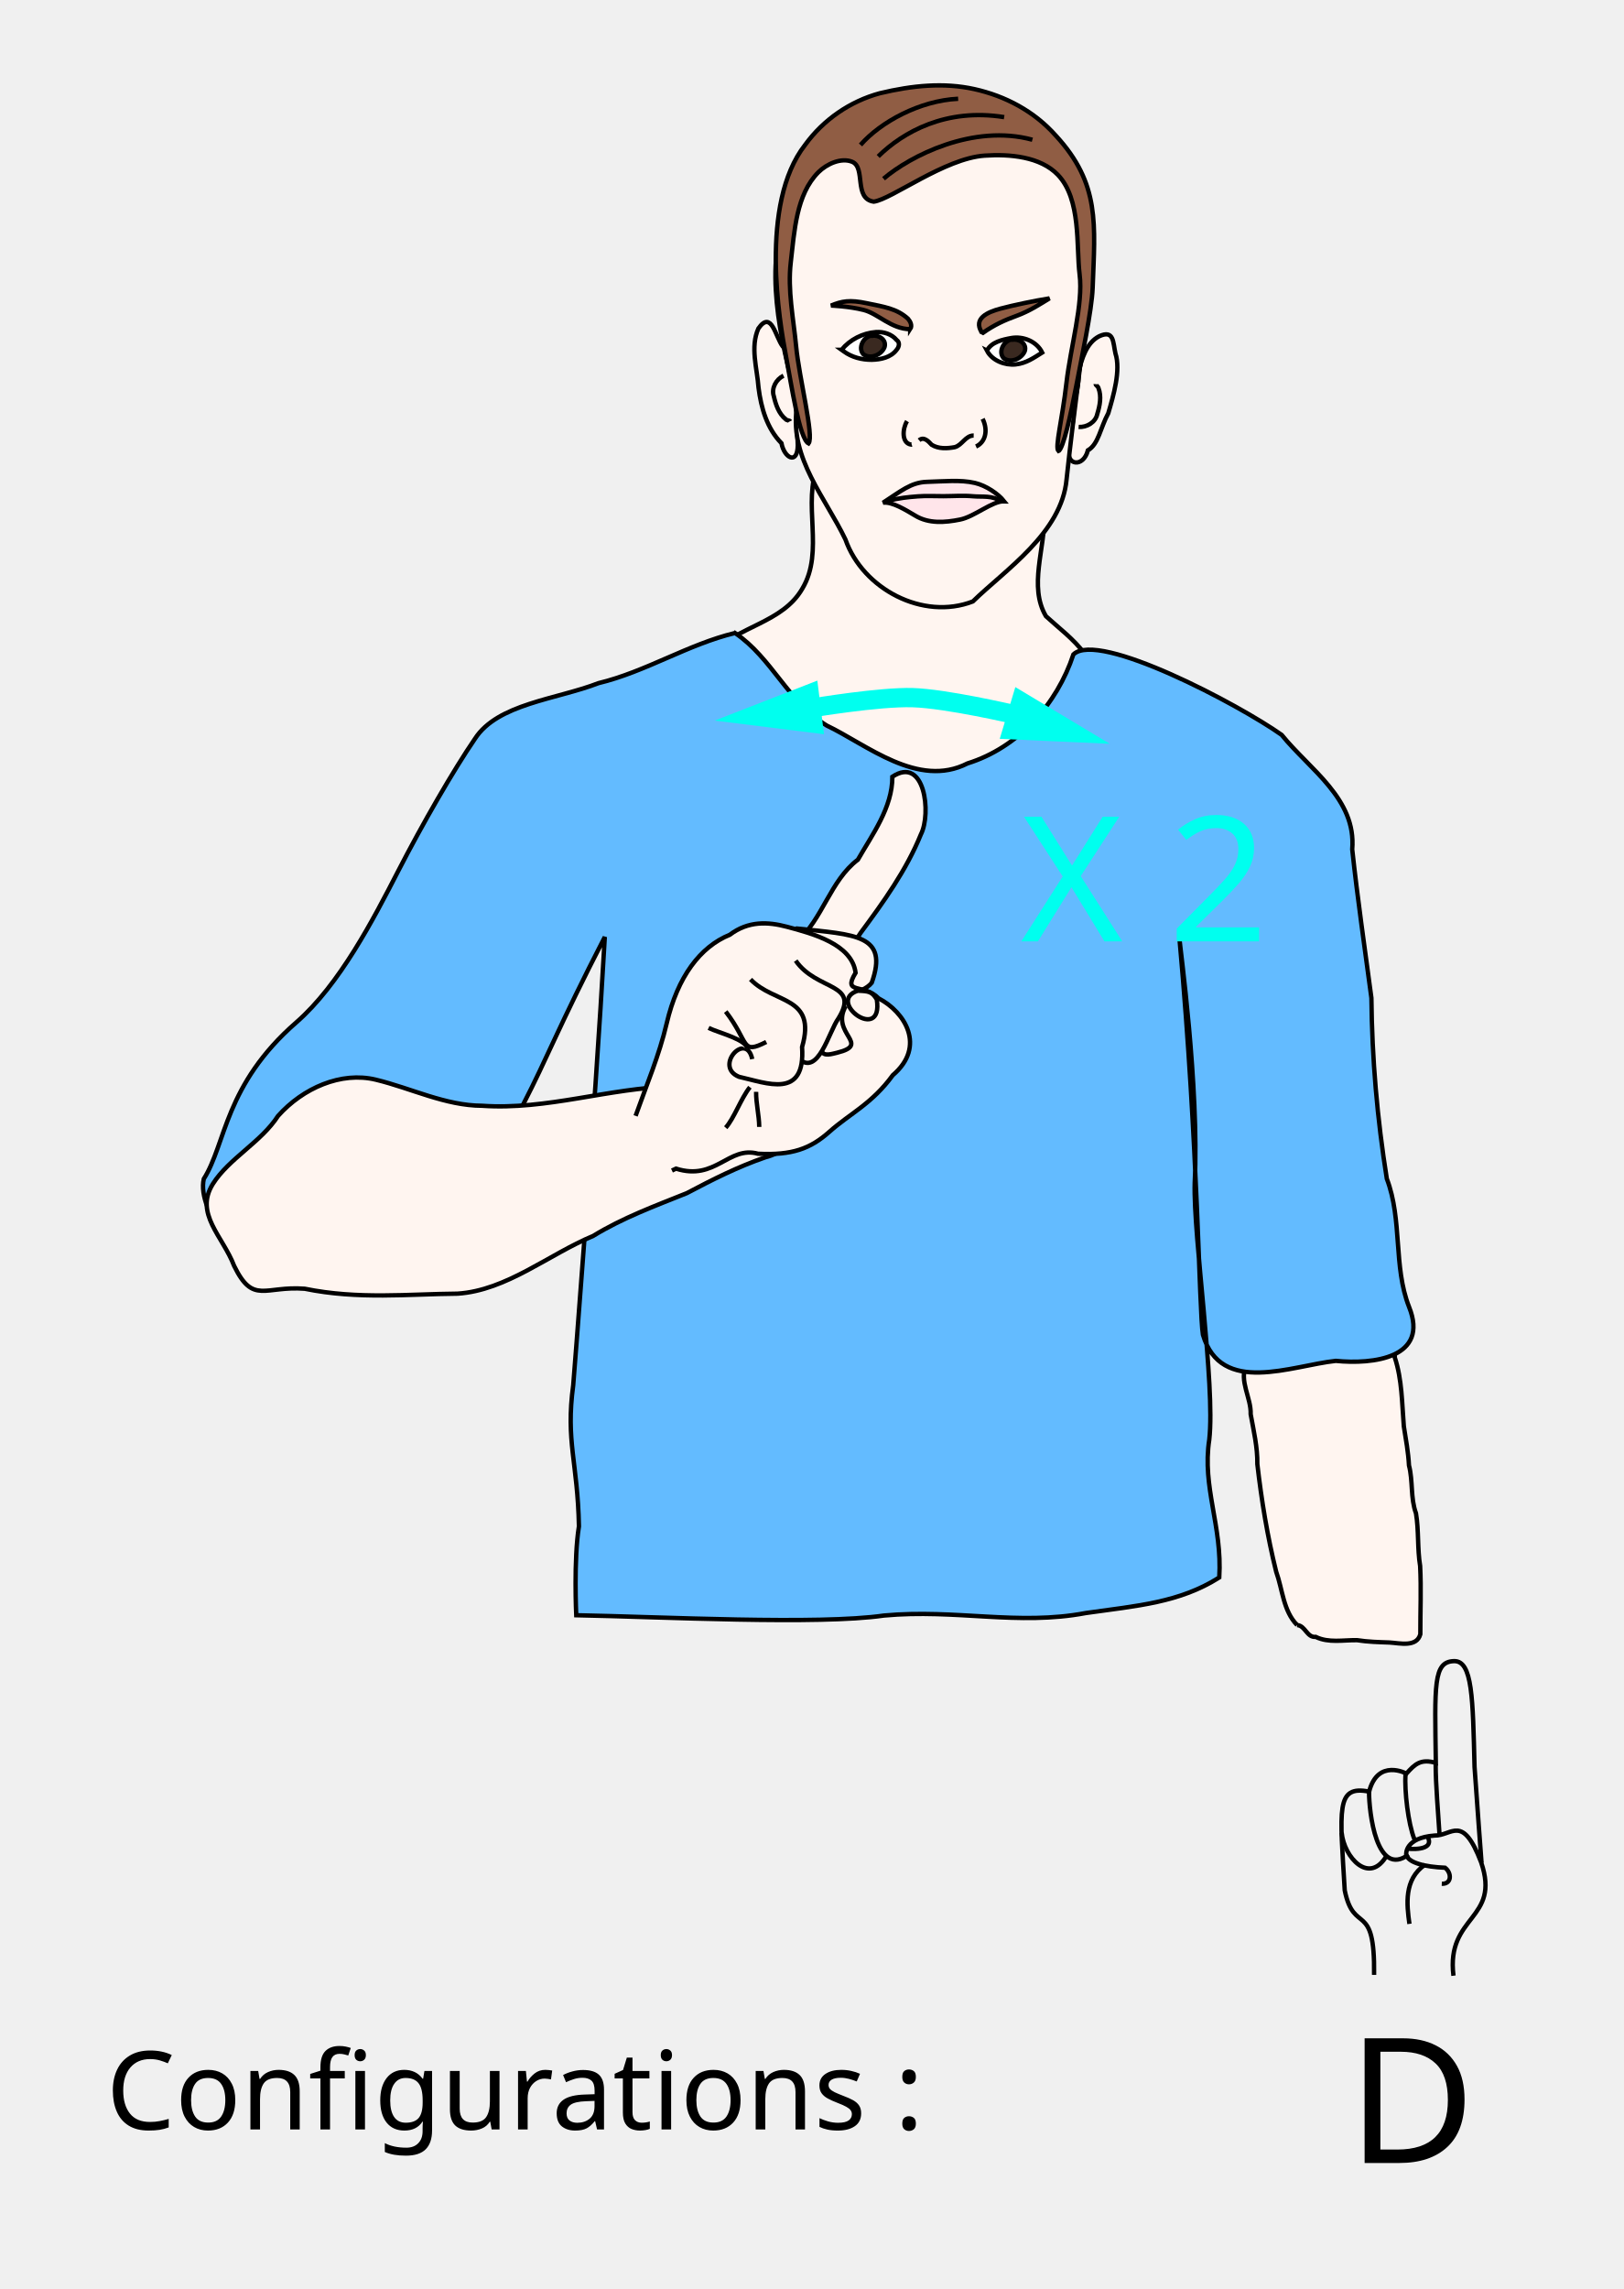
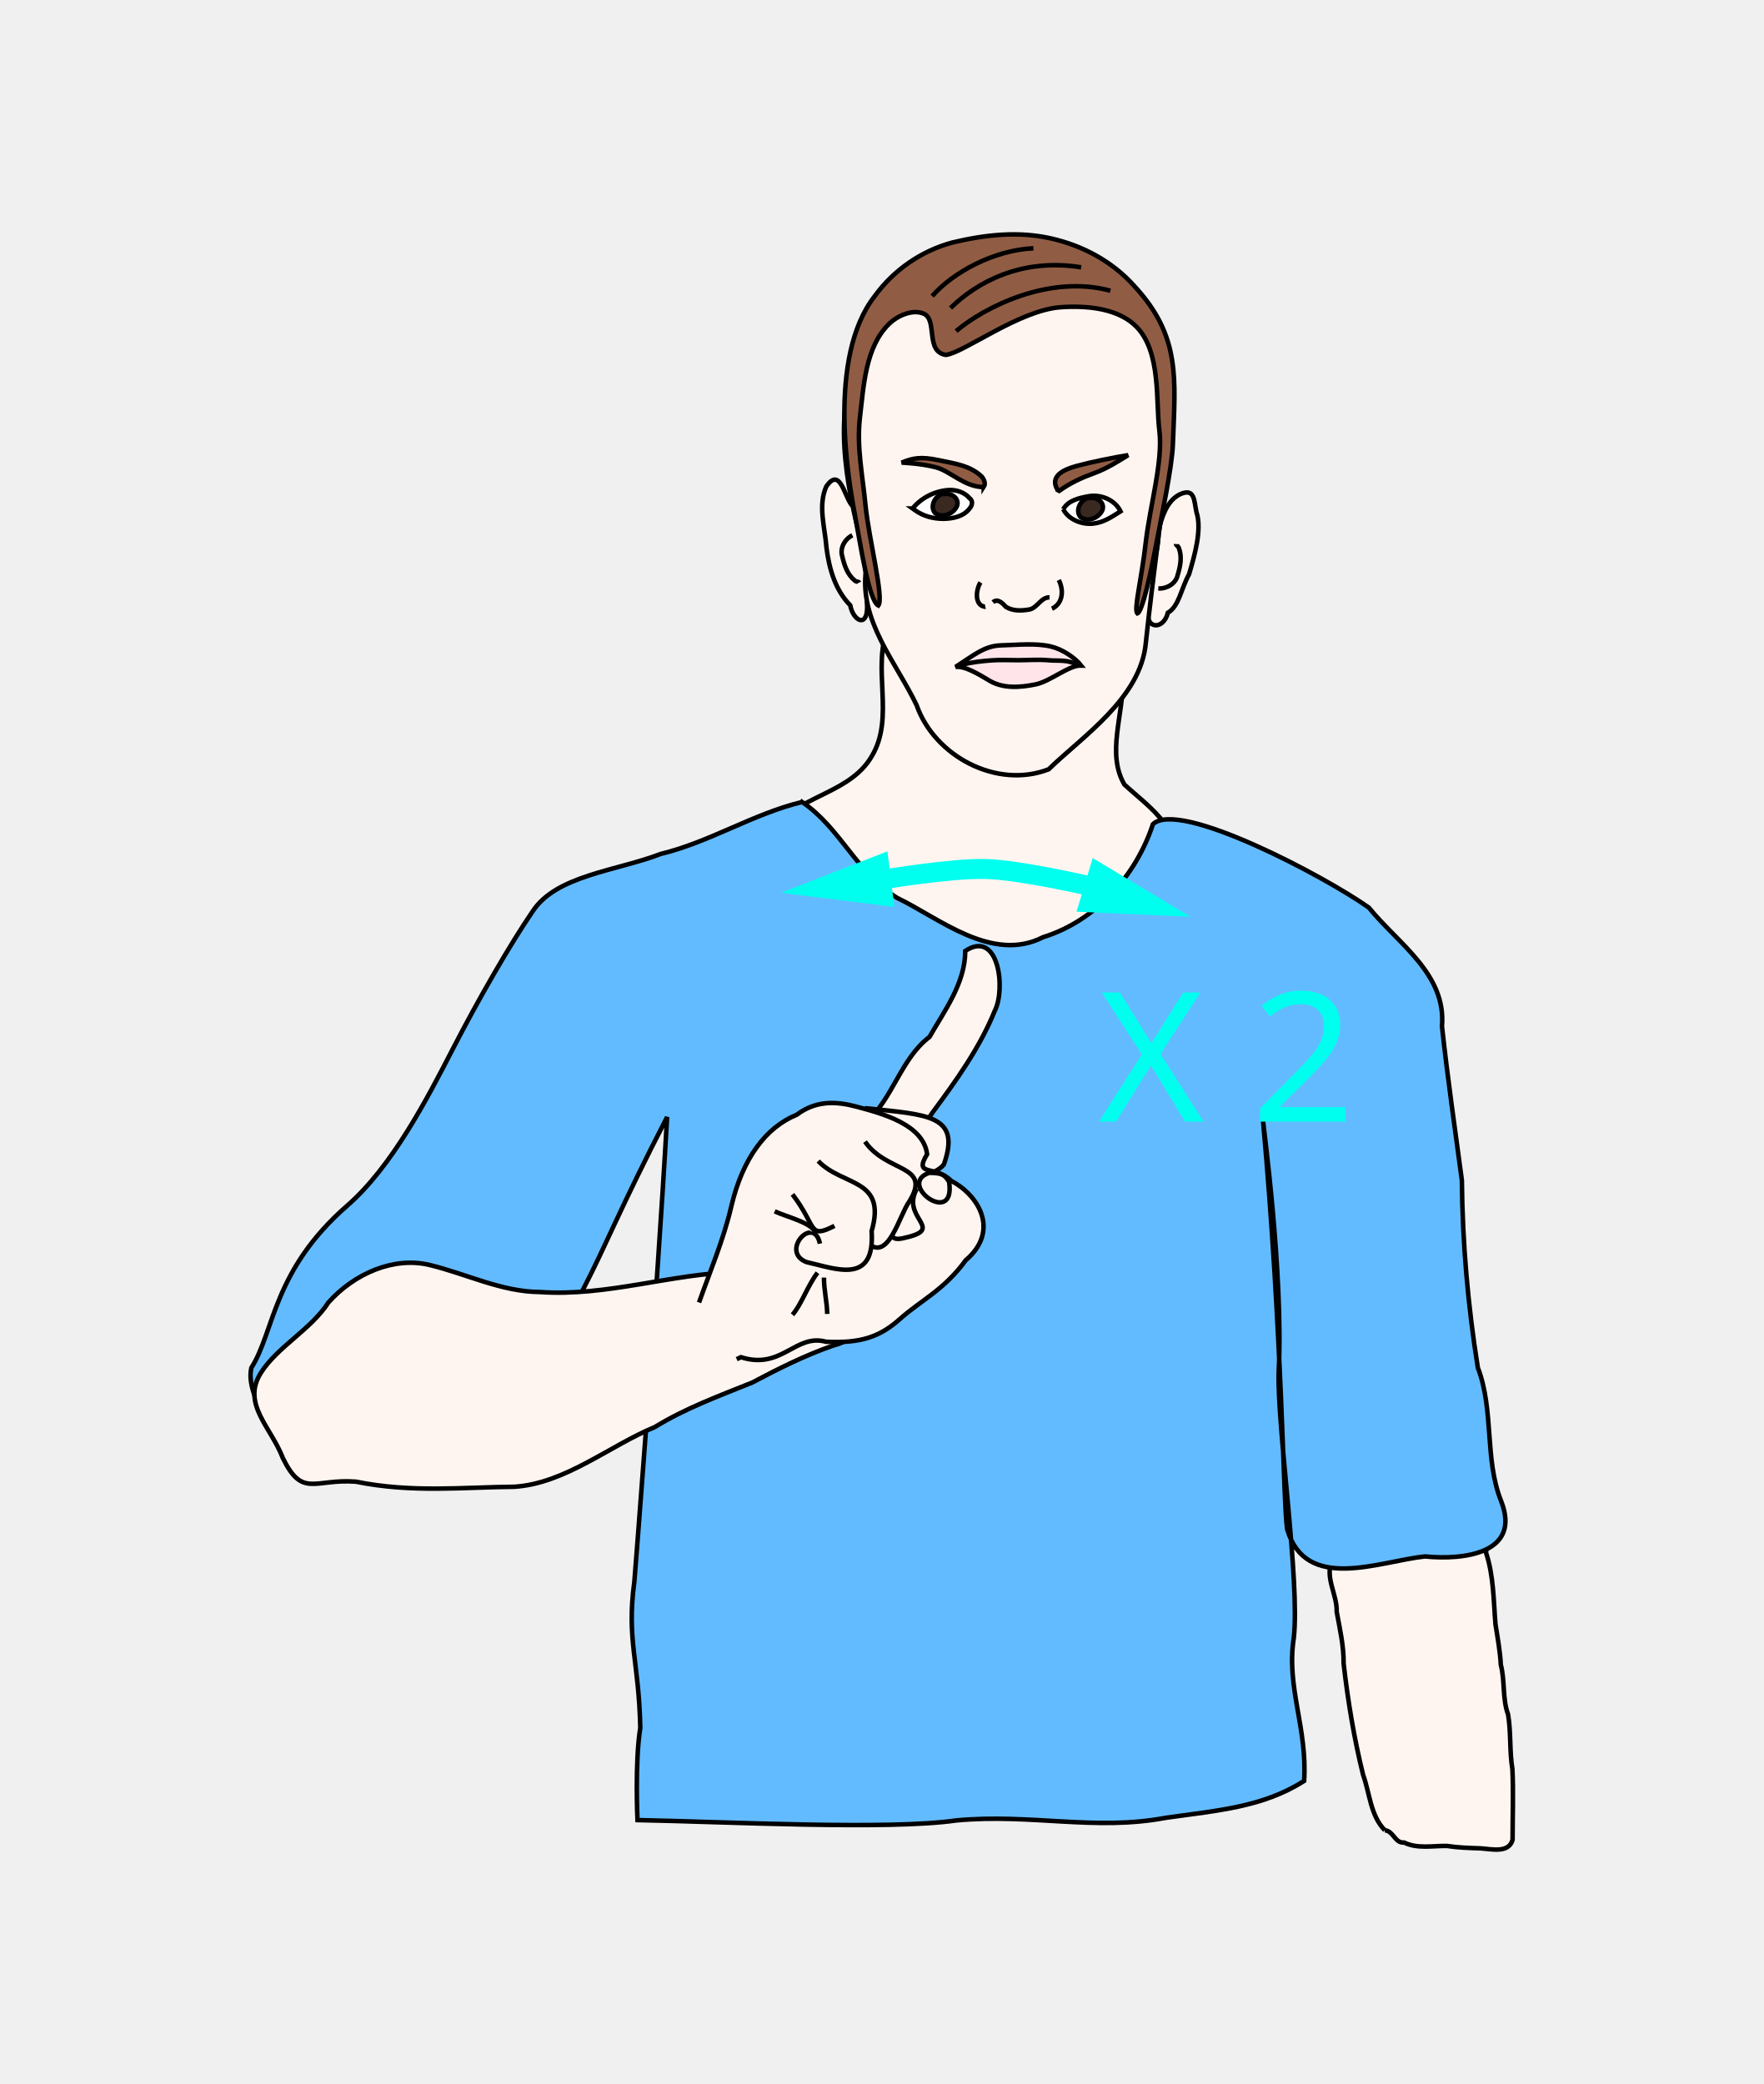
- <svg xmlns="http://www.w3.org/2000/svg" width="105mm" height="148mm" viewBox="0 0 372.047 524.409" id="svg7366" version="1.1">
+ <svg xmlns="http://www.w3.org/2000/svg" width="110mm" height="130mm" viewBox="0 0 389.764 460.63" id="svg7366" version="1.1">
  <defs id="defs7368" />
-   <g id="layer1" transform="translate(0,-527.9528)">
-     <g id="g8008" transform="translate(8.66751,22.22336)">
+   <g id="layer1" transform="translate(-46.01191,-444.3967)">
+     <g id="g8008" transform="translate(63.53769,-29.08529)">
      <g transform="translate(-17.61686,-99.57864)" style="opacity:1;fill:#fff5f0;fill-opacity:1" id="g4236">
        <path style="fill:#fff5f0;fill-opacity:1;fill-rule:evenodd;stroke:#000000;stroke-width:1px;stroke-linecap:butt;stroke-linejoin:miter;stroke-opacity:1" d="m 188.304,684.684 c -1.713,-2.255 -2.557,-8.421 -5.579,-4.122 -1.912,4.295 -0.285,9.108 0.034,13.577 0.582,4.595 1.932,9.34 5.252,12.711 0.627,3.355 3.669,5.076 3.737,0.507 -0.272,-6.582 -0.202,-13.288 -2.002,-19.698 -0.198,-1.082 -0.437,-2.336 -1.442,-2.975 z" id="path4238" />
        <path style="fill:#fff5f0;fill-opacity:1;fill-rule:evenodd;stroke:#000000;stroke-width:1px;stroke-linecap:butt;stroke-linejoin:miter;stroke-opacity:1" d="m 188.482,691.38 c -1.67,0.814 -2.838,2.865 -2.223,4.7 0.447,1.935 1.131,3.998 2.73,5.279 0.224,0.287 0.902,0.248 1.011,0.468" id="path4240" />
      </g>
      <g transform="translate(-17.61686,-99.57864)" style="opacity:1;fill:#fff5f0;fill-opacity:1" id="g4242">
        <path style="fill:#fff5f0;fill-opacity:1;fill-rule:evenodd;stroke:#000000;stroke-width:1px;stroke-linecap:butt;stroke-linejoin:miter;stroke-opacity:1" d="m 256.071,690.487 c 0.803,-2.988 1.779,-6.61 4.732,-8.139 3.432,-1.589 3.16,1.394 3.736,3.932 1.26,3.821 -0.459,9.696 -1.641,13.701 -1.815,3.327 -2.232,7.102 -4.674,8.502 -1.021,4.029 -5.176,3.521 -4.268,-0.491 0.021,-2.892 1.103,-5.65 0.998,-8.561 0.178,-2.995 1.393,-5.935 1.118,-8.945 z" id="path4244" />
        <path id="path4246" d="m 256.101,703.121 c 1.853,0.13 3.891,-1.062 4.275,-2.959 0.581,-1.9 1.02,-4.028 0.275,-5.937 -0.05,-0.361 -0.657,-0.666 -0.642,-0.911" style="fill:#fff5f0;fill-opacity:1;fill-rule:evenodd;stroke:#000000;stroke-width:1px;stroke-linecap:butt;stroke-linejoin:miter;stroke-opacity:1" />
      </g>
      <path id="path4248" d="m 154.63,655.383 c 5.825,-6.272 15.958,-6.913 20.523,-14.754 5.241,-8.694 -0.165,-19.511 3.696,-28.682 12.884,-2.697 25.788,1.539 38.687,2.025 5.535,0.447 16.517,1.664 13.076,9.807 0.218,7.624 -3.649,16.273 0.385,23.124 5.453,5.017 14.891,11.156 9.422,19.678 -2.927,8.332 -12.067,9.818 -17.27,16.114 -5.538,6.295 -14.367,7.202 -22.096,5.249 -13.499,-2.966 -22.733,-13.874 -32.865,-22.306 -4.596,-2.892 -10.797,-7.66 -12.799,-11.264" style="opacity:1;fill:#fff5f0;fill-opacity:1;fill-rule:evenodd;stroke:#000000;stroke-width:1px;stroke-linecap:butt;stroke-linejoin:miter;stroke-opacity:1" />
      <path id="path4250" d="m 173.902,597.482 c -3.884,-14.491 -7.654,-30.361 -2.061,-44.936 2.16,-9.385 9.572,-17.122 18.816,-19.805 6.863,-2.294 14.152,-4.511 21.412,-2.665 17.749,3.673 31.901,21.922 28.861,40.206 -1.529,16.96 -3.407,28.31 -5.202,45.243 -1.093,12.304 -14.128,20.811 -21.478,27.995 -11.426,4.435 -25.223,-2.868 -29.192,-14.187 -4.556,-9.523 -12.715,-18.599 -11.176,-29.887 l 0.07,-0.979 -0.051,-0.985 z" style="opacity:1;fill:#fff5f0;fill-opacity:1;fill-rule:evenodd;stroke:#000000;stroke-width:1px;stroke-linecap:butt;stroke-linejoin:miter;stroke-opacity:1" />
      <path id="path4252" d="m 184.169,585.875 c 1.917,-2.357 4.86,-3.844 7.881,-4.072 1.742,-0.113 3.588,0.453 4.737,1.818 0.821,0.576 0.56,1.609 -0.012,2.259 -1.309,1.751 -3.631,2.231 -5.699,2.275 -2.26,0.016 -4.563,-0.572 -6.4,-1.924 -0.171,-0.116 -0.34,-0.235 -0.508,-0.356 z" style="opacity:1;fill:#ffffff;fill-opacity:1;fill-rule:evenodd;stroke:#000000;stroke-width:1px;stroke-linecap:butt;stroke-linejoin:miter;stroke-opacity:1" />
      <path id="path4254" d="m 190.777,582.661 c -1.687,0.435 -2.877,2.819 -1.619,4.229 1.615,1.234 4.144,0.136 4.853,-1.624 0.52,-1.69 -1.295,-2.866 -2.808,-2.596 l -0.213,-0.003 -0.213,-0.006 0,0 z" style="opacity:1;fill:#3a2920;fill-opacity:1;fill-rule:evenodd;stroke:#000000;stroke-width:1px;stroke-linecap:butt;stroke-linejoin:miter;stroke-opacity:1" />
      <path id="path4256" d="m 217.473,586.054 c 1.064,-1.985 3.543,-2.505 5.576,-2.881 2.729,-0.487 5.84,0.769 7.086,3.326 -1.906,1.191 -3.65,2.464 -6.086,2.716 -2.436,0.252 -5.364,-0.838 -6.577,-3.162 z" style="opacity:1;fill:#ffffff;fill-opacity:1;fill-rule:evenodd;stroke:#000000;stroke-width:1px;stroke-linecap:butt;stroke-linejoin:miter;stroke-opacity:1" />
      <path id="path4258" d="m 216.234,581.796 c -1.877,-3.088 1.303,-4.537 4.277,-5.342 2.973,-0.805 8.024,-1.851 11.304,-2.371 -1.962,1.202 -4.663,2.959 -7.467,3.972 -2.804,1.013 -5.24,2.13 -7.774,3.921 l -0.34,-0.179 z" style="opacity:1;fill:#905d44;fill-opacity:1;fill-rule:evenodd;stroke:#000000;stroke-width:1px;stroke-linecap:butt;stroke-linejoin:miter;stroke-opacity:1" />
      <path id="path4260" d="m 199.888,581.144 c -4.346,-0.021 -7.315,-3.556 -10.68,-4.407 -3.365,-0.851 -7.451,-1.004 -7.451,-1.004 2.49,-1.021 4.253,-1.361 8.179,-0.537 3.926,0.825 6.857,1.193 9.453,3.553 0.55,0.639 1.035,1.597 0.499,2.396 z" style="opacity:1;fill:#905d44;fill-opacity:1;fill-rule:evenodd;stroke:#000000;stroke-width:1px;stroke-linecap:butt;stroke-linejoin:miter;stroke-opacity:1" />
      <path id="path4262" d="m 216.491,601.679 c 1.351,2.789 0.554,5.418 -1.518,6.34" style="opacity:1;fill:none;fill-rule:evenodd;stroke:#000000;stroke-width:1px;stroke-linecap:butt;stroke-linejoin:miter;stroke-opacity:1" />
      <path id="path4264" d="m 201.937,606.59 c 1.102,-0.932 2.164,0.284 2.868,1.032 1.572,0.985 3.552,0.875 5.304,0.551 1.689,-0.448 2.479,-2.695 4.329,-2.655" style="opacity:1;fill:none;fill-rule:evenodd;stroke:#000000;stroke-width:1px;stroke-linecap:butt;stroke-linejoin:miter;stroke-opacity:1" />
      <path id="path4266" d="m 199.169,602.215 c -1.056,1.728 -1.315,5.071 0.99,5.381 l 0.052,-0.015 0.03,-0.009" style="opacity:1;fill:none;fill-rule:evenodd;stroke:#000000;stroke-width:1px;stroke-linecap:butt;stroke-linejoin:miter;stroke-opacity:1" />
      <path id="path4268" d="m 193.664,620.9 c 4.036,-2.595 6.385,-4.69 10.112,-4.78 3.666,-0.089 7.644,-0.528 10.967,0.258 2.56,0.606 5.32,2.475 6.68,4.2 -2.712,-0.092 -6.838,3.549 -10.115,4.185 -3.41,0.69 -7.198,0.994 -10.302,-0.927 -2.003,-1.181 -5.27,-3.242 -7.342,-2.936 z" style="opacity:1;fill:#ffe5ea;fill-opacity:1;fill-rule:evenodd;stroke:#000000;stroke-width:1px;stroke-linecap:butt;stroke-linejoin:miter;stroke-opacity:1" />
      <path id="path4270" d="m 194.719,620.467 c 2.893,-0.673 4.591,-0.844 6.914,-1.023 1.95,-0.15 3.912,-0.035 5.868,-0.039 2.26,-0.004 4.53,-0.19 6.781,0.019 2.186,0.202 4.375,-0.27 6.477,1.192" style="opacity:1;fill:none;fill-rule:evenodd;stroke:#000000;stroke-width:1px;stroke-linecap:butt;stroke-linejoin:miter;stroke-opacity:1" />
      <path id="path4272" d="m 288.549,878.032 c -3.196,-3.279 -3.317,-8.132 -4.797,-12.23 -2.014,-8.102 -3.365,-16.358 -4.315,-24.646 0.056,-3.863 -0.848,-7.661 -1.527,-11.415 0.141,-3.808 -2.709,-7.595 -1.022,-11.328 1.528,-1.574 4.124,-1.968 6.052,-3.136 3.004,-1.386 6.245,-2.065 9.392,-3.029 4.422,-0.981 8.971,-1.299 13.472,-1.6 3.358,-0.189 5.355,3.059 5.123,6.065 1.688,5.09 1.637,10.518 2.078,15.797 0.469,2.967 1.023,5.949 1.178,8.938 0.939,3.598 0.311,7.448 1.605,10.979 0.671,3.994 0.293,8.082 0.953,12.078 0.264,5.203 0.031,10.423 0.044,15.624 -0.835,3.062 -4.715,2.037 -7.053,1.898 -2.559,-0.09 -4.931,-0.141 -7.454,-0.535 -3.15,-0.051 -6.507,0.687 -9.467,-0.75 -2.05,0.189 -2.348,-2.576 -4.263,-2.71 z" style="opacity:1;fill:#fff5f0;fill-opacity:1;fill-rule:evenodd;stroke:#000000;stroke-width:1px;stroke-linecap:butt;stroke-linejoin:miter;stroke-opacity:1" />
      <path id="path4274" d="m 159.754,650.748 c -10.808,2.605 -20.422,8.872 -31.289,11.492 -9.616,3.734 -23.124,4.696 -28.31,12.752 -4.883,7.122 -12.001,19.46 -17.624,30.382 -5.623,10.921 -13.388,25.943 -23.283,34.565 -16.514,14.39 -16.091,27.804 -21.22,35.879 -1.737,7.651 9.77,19.94 11.002,22.652 1.232,2.713 12.835,-0.369 15.089,1.745 6.547,0.852 7.025,1.683 12.377,0.319 5.972,-1.522 13.014,-8.219 15.627,-12.904 5.56,-9.967 11.335,-13.88 19.18,-29.052 5.374,-10.393 8.018,-17.623 18.615,-38.188 -2.362,41.767 -7.241,102.692 -7.241,102.692 -1.758,12.981 1.021,17.464 1.312,32.338 -1.225,7.556 -0.619,20.359 -0.619,20.359 19.506,0.366 55.532,2.246 70.5,0.07 16.544,-1.532 30.675,2.382 46.268,-0.576 11.787,-1.667 21.473,-2.372 30.576,-8.146 0.731,-11.813 -3.989,-20.685 -2.291,-31.58 1.414,-12.511 -3.704,-46.524 -3.336,-58.874 1.084,-21.842 -3.431,-54.449 -3.475,-55.677 4.357,48.174 4.445,84.751 5.356,90.512 4.138,14.023 20.296,7.069 30.438,5.994 8.512,0.856 21.52,-0.625 16.793,-12.369 -3.65,-9.276 -1.476,-19.877 -5.096,-29.363 -2.19,-13.705 -3.398,-27.53 -3.529,-41.41 -1.513,-11.349 -3.166,-22.653 -4.396,-34.045 0.977,-11.598 -9.762,-18.296 -16.16,-26.221 -9.746,-6.916 -41.987,-23.958 -47.725,-18.441 -3.734,11.35 -12.573,21.335 -24.268,24.975 -11.342,5.799 -23.078,-4.302 -32.246,-8.671 -8.987,-5.495 -12.487,-15.422 -21.024,-21.21 z" style="opacity:1;fill:#63bbff;fill-opacity:1;fill-rule:evenodd;stroke:#000000;stroke-width:1px;stroke-linecap:butt;stroke-linejoin:miter;stroke-opacity:1" />
      <path style="opacity:1;fill:#3a2920;fill-opacity:1;fill-rule:evenodd;stroke:#000000;stroke-width:1px;stroke-linecap:butt;stroke-linejoin:miter;stroke-opacity:1" d="m 222.919,583.554 c -1.687,0.435 -2.877,2.819 -1.619,4.229 1.615,1.234 4.144,0.136 4.853,-1.624 0.52,-1.69 -1.295,-2.866 -2.808,-2.596 l -0.213,-0.003 -0.213,-0.006 0,0 z" id="path4276" />
      <path style="opacity:1;fill:#905d44;fill-opacity:1;fill-rule:evenodd;stroke:#000000;stroke-width:1px;stroke-linecap:butt;stroke-linejoin:miter;stroke-opacity:1" d="m 171.431,587.315 c -1.464,-7.713 -6.207,-34.842 4.381,-48.39 4.18,-5.764 10.275,-9.983 17.15,-11.841 7.447,-1.778 14.63,-2.491 21.63,-0.941 7.118,1.58 13.741,5.092 18.662,10.648 10.228,11.083 8.972,20.384 8.45,34.873 -0.189,5.229 -2.561,16.235 -3.773,22.564 -1.205,6.293 -2.967,14.422 -4.069,14.835 -0.853,-0.862 0.863,-7.117 1.826,-15.535 0.961,-8.397 3.879,-18.095 3.025,-24.917 -0.802,-6.407 0.408,-17.207 -4.984,-22.827 -4.006,-4.175 -11.018,-4.796 -16.79,-4.4 -9.146,0.629 -21.359,10.035 -25.4,10.545 -4.672,-0.69 -1.745,-7.831 -4.953,-9.136 -2.502,-1.018 -5.833,0.489 -7.74,2.403 -5.081,5.102 -5.483,13.505 -6.32,20.657 -0.746,6.368 0.614,12.813 1.227,19.196 0.715,7.453 4.153,20.586 2.855,22.279 -2.104,-1.052 -3.904,-13.306 -5.177,-20.014 z" id="path4308" />
      <path id="path4310" d="m 193.784,546.674 c 6.048,-5.178 20.563,-12.636 34.107,-8.929" style="opacity:1;fill:none;fill-rule:evenodd;stroke:#000000;stroke-width:1px;stroke-linecap:butt;stroke-linejoin:miter;stroke-opacity:1" />
      <path style="opacity:1;fill:none;fill-rule:evenodd;stroke:#000000;stroke-width:1px;stroke-linecap:butt;stroke-linejoin:miter;stroke-opacity:1" d="m 192.559,541.568 c 5.681,-5.578 15.546,-11.152 28.865,-9.001" id="path4374" />
      <path id="path4376" d="m 188.505,538.937 c 4.6,-5.273 13.608,-10.167 22.375,-10.579" style="opacity:1;fill:none;fill-rule:evenodd;stroke:#000000;stroke-width:1px;stroke-linecap:butt;stroke-linejoin:miter;stroke-opacity:1" />
      <path id="path4439" d="m 145.659,754.62 c -14.742,0.337 -29.007,5.479 -43.84,4.441 -8.486,-0.039 -16.251,-4.013 -24.377,-5.976 -7.957,-1.923 -16.685,1.914 -22.396,8.297 -3.878,6.013 -11.289,9.786 -14.933,15.576 -4.284,6.807 2.263,11.966 4.868,18.782 4.354,8.942 6.99,4.534 16.174,5.24 12.276,2.513 23.899,1.206 35.039,1.124 11.23,-0.734 20.969,-9.052 31.047,-13.219 6.759,-4.152 14.162,-6.863 21.47,-9.806 5.871,-3.104 11.774,-6.086 18.021,-8.217 6.756,-1.648 12.733,-10.357 3.39,-13.384 -9.583,-6.872 -19.89,-4.903 -24.464,-2.857 z" style="opacity:1;fill:#fff5f0;fill-opacity:1;fill-rule:evenodd;stroke:#000000;stroke-width:1px;stroke-linecap:butt;stroke-linejoin:miter;stroke-opacity:1" />
      <path id="path4447" d="m 173.874,721.584 c 6.084,-5.499 7.674,-14.06 14.034,-18.905 3.264,-5.716 7.913,-11.899 7.901,-19.002 7.426,-4.915 8.984,8.403 6.536,13.21 -3.344,8.237 -8.576,15.488 -13.826,22.585 -7.584,12.033 -12.063,11.738 -14.645,2.112 z" style="opacity:1;fill:#fff5f0;fill-opacity:1;fill-rule:evenodd;stroke:#000000;stroke-width:1px;stroke-linecap:butt;stroke-linejoin:miter;stroke-opacity:1" />
      <path id="path4443" d="m 173.904,718.451 c 13.482,1.439 21.095,1.385 17.176,12.432 -4.349,5.441 -25.421,3.012 -19.532,-5.555 1.679,-1.167 0.734,-5.775 2.356,-6.877 z" style="opacity:1;fill:#fff5f0;fill-opacity:1;fill-rule:evenodd;stroke:#000000;stroke-width:1px;stroke-linecap:butt;stroke-linejoin:miter;stroke-opacity:1" />
      <path id="path4441" d="m 136.971,761.375 c 2.422,-6.842 5.426,-13.913 7.117,-21.162 2.504,-10.729 7.689,-17.568 14.469,-20.33 4.258,-3.204 8.733,-2.983 13.081,-1.829 5.902,1.567 14.911,3.972 15.744,10.541 -3.086,5.105 1.883,2.313 5.282,5.864 6.01,3.105 10.949,10.999 3.246,17.59 -4.787,6.576 -9.883,8.826 -14.513,12.955 -4.392,3.917 -8.598,5.44 -16.369,5.045 -6.799,-1.865 -9.722,6.3 -18.791,3.413 l -0.935,0.442" style="opacity:1;fill:#fff5f0;fill-opacity:1;fill-rule:evenodd;stroke:#000000;stroke-width:1px;stroke-linecap:butt;stroke-linejoin:miter;stroke-opacity:1" />
      <path id="path4449" d="m 187.865,732.71 c -7.369,2.465 5.897,12.139 4.379,2.004 -1.078,-1.825 -1.88,-1.929 -4.379,-2.004 z" style="opacity:1;fill:#fff5f0;fill-opacity:1;fill-rule:evenodd;stroke:#000000;stroke-width:1px;stroke-linecap:butt;stroke-linejoin:miter;stroke-opacity:1" />
      <path id="path4451" d="m 185.124,736.227 c -3.605,6.361 5.976,8.705 -1.994,10.685 -1.061,0.216 -3.145,1.022 -3.542,-0.506" style="opacity:1;fill:#fff5f0;fill-opacity:1;fill-rule:evenodd;stroke:#000000;stroke-width:1px;stroke-linecap:butt;stroke-linejoin:miter;stroke-opacity:1" />
      <path id="path4453" d="m 173.657,725.818 c 4.857,7.008 14.84,4.993 9.805,13.211 -2.253,3.084 -4.625,13.513 -9.232,9.163" style="opacity:1;fill:#fff5f0;fill-opacity:1;fill-rule:evenodd;stroke:#000000;stroke-width:1px;stroke-linecap:butt;stroke-linejoin:miter;stroke-opacity:1" />
      <path id="path4455" d="m 163.314,730.103 c 5.417,5.674 15.209,3.741 11.805,15.502 0.812,12.059 -8.075,8.237 -14.446,6.823 -5.86,-2.364 1.666,-10.562 3.021,-4.059" style="opacity:1;fill:#fff5f0;fill-opacity:1;fill-rule:evenodd;stroke:#000000;stroke-width:1px;stroke-linecap:butt;stroke-linejoin:miter;stroke-opacity:1" />
      <path id="path4457" d="m 153.695,741.227 c 2.404,1.162 8.854,2.672 8.889,4.867" style="opacity:1;fill:#fff5f0;fill-opacity:1;fill-rule:evenodd;stroke:#000000;stroke-width:1px;stroke-linecap:butt;stroke-linejoin:miter;stroke-opacity:1" />
      <path id="path4459" d="m 157.624,737.477 c 5.483,7.138 3.404,9.952 9.286,6.964" style="opacity:1;fill:#fff5f0;fill-opacity:1;fill-rule:evenodd;stroke:#000000;stroke-width:1px;stroke-linecap:butt;stroke-linejoin:miter;stroke-opacity:1" />
      <path id="path4461" d="m 163.159,754.799 c -2.133,2.742 -3.557,7.037 -5.536,9.286" style="opacity:1;fill:#fff5f0;fill-opacity:1;fill-rule:evenodd;stroke:#000000;stroke-width:1px;stroke-linecap:butt;stroke-linejoin:miter;stroke-opacity:1" />
      <path id="path4463" d="m 164.588,755.87 c -0.028,2.7 0.682,5.34 0.714,8.036" style="opacity:1;fill:#fff5f0;fill-opacity:1;fill-rule:evenodd;stroke:#000000;stroke-width:1px;stroke-linecap:butt;stroke-linejoin:miter;stroke-opacity:1" />
      <g transform="matrix(0.9970214,0.07712513,-0.07712513,0.9970214,-440.7647,-88.04388)" id="g4537" style="opacity:1">
        <path id="path4529" d="m 674.482,703.836 c 0,0 15.198,-3.786 22.868,-4.141 7.67,-0.355 23.153,2.013 23.153,2.013 l 0.204,4.415 c 0,0 -15.483,-2.368 -23.153,-2.013 -7.67,0.355 -22.868,4.141 -22.868,4.141 z" style="opacity:1;fill:#00ffef;fill-opacity:1;stroke:none;stroke-width:0.2;stroke-miterlimit:4;stroke-dasharray:none;stroke-opacity:1" />
        <path transform="matrix(0.8251043,0.1807121,-0.07919793,0.3616058,464.9307,353.3161)" d="m 383.025,794.349 0,-16.726 0,-16.726 14.485,8.363 14.485,8.363 -14.485,8.363 z" id="path4531" style="opacity:1;fill:#00ffef;fill-opacity:1;stroke:none;stroke-width:0.2;stroke-miterlimit:4;stroke-dasharray:none;stroke-opacity:1" />
        <path style="opacity:1;fill:#00ffef;fill-opacity:1;stroke:none;stroke-width:0.2;stroke-miterlimit:4;stroke-dasharray:none;stroke-opacity:1" id="path4535" d="m 383.025,794.349 0,-16.726 0,-16.726 14.485,8.363 14.485,8.363 -14.485,8.363 z" transform="matrix(-0.8276589,0.1686261,-0.07390116,-0.3627253,1051.074,923.2349)" />
      </g>
      <text xml:space="preserve" style="font-style:normal;font-weight:normal;font-size:40px;line-height:125%;font-family:sans-serif;letter-spacing:0px;word-spacing:0px;opacity:1;fill:#000000;fill-opacity:1;stroke:none;stroke-width:1px;stroke-linecap:butt;stroke-linejoin:miter;stroke-opacity:1" x="225.203" y="721.402" id="text4542">
        <tspan id="tspan4544" x="225.203" y="721.402" style="fill:#00ffef;fill-opacity:1">X 2</tspan>
      </text>
    </g>
-     <text xml:space="preserve" style="font-style:normal;font-weight:normal;font-size:40px;line-height:125%;font-family:sans-serif;letter-spacing:0px;word-spacing:0px;fill:#000000;fill-opacity:1;stroke:none;stroke-width:1px;stroke-linecap:butt;stroke-linejoin:miter;stroke-opacity:1" x="24.327" y="1015.81" id="text5984">
-       <tspan id="tspan5986" x="24.327" y="1015.81" style="font-size:25px">Configurations : </tspan>
-     </text>
-     <text xml:space="preserve" style="font-style:normal;font-weight:normal;font-size:40px;line-height:125%;font-family:sans-serif;letter-spacing:0px;word-spacing:0px;fill:#000000;fill-opacity:1;stroke:none;stroke-width:1px;stroke-linecap:butt;stroke-linejoin:miter;stroke-opacity:1" x="308.814" y="1023.493" id="text6291">
-       <tspan id="tspan6293" x="308.814" y="1023.493">D</tspan>
-     </text>
-     <g id="g4389" transform="translate(-206.7189,251.0623)">
-       <path id="path4285" d="m 521.577,729.335 c 0.22,-17.352 -4.604,-8.954 -6.731,-19.366 -1.077,-18.664 -2.126,-24.129 5.592,-22.622 1.996,-7.678 8.55,-4.133 8.55,-4.133 1.958,-2.182 3.269,-3.431 6.735,-2.454 -0.243,-17.957 -0.608,-23.151 4.14,-23.308 4.267,-0.141 4.327,8.44 4.729,24.252 0.887,12.587 1.268,17.436 1.606,21.938" style="fill:none;fill-rule:evenodd;stroke:#000000;stroke-width:1px;stroke-linecap:butt;stroke-linejoin:miter;stroke-opacity:1" />
-       <path id="path4287" d="m 539.764,729.529 c -1.744,-13.927 10.909,-12.714 6.339,-25.982 -4.299,-11.257 -6.671,-6.041 -10.691,-6.136 -6.877,0.531 -6.475,4.324 -6.475,4.324 0.359,1.933 4.319,2.859 8.902,3.054 1.547,1.177 1.574,3.766 -0.754,3.668" style="fill:none;fill-rule:evenodd;stroke:#000000;stroke-width:1px;stroke-linecap:butt;stroke-linejoin:miter;stroke-opacity:1" />
-       <path id="path4289" d="m 529.228,700.422 c 0,0 6.359,0.73 4.643,-2.679" style="fill:none;fill-rule:evenodd;stroke:#000000;stroke-width:1px;stroke-linecap:butt;stroke-linejoin:miter;stroke-opacity:1" />
-       <path id="path4291" d="m 533.246,704.082 c -4.874,3.39 -4.198,9.124 -3.571,13.571" style="fill:none;fill-rule:evenodd;stroke:#000000;stroke-width:1px;stroke-linecap:butt;stroke-linejoin:miter;stroke-opacity:1" />
-       <path id="path4293" d="m 535.683,681.047 c 10e-4,4.756 0.595,11.349 0.893,16.256" style="fill:none;fill-rule:evenodd;stroke:#000000;stroke-width:1px;stroke-linecap:butt;stroke-linejoin:miter;stroke-opacity:1" />
-       <path id="path4295" d="m 528.771,683.251 c -0.248,3.99 0.601,11.417 2.039,14.995" style="fill:none;fill-rule:evenodd;stroke:#000000;stroke-width:1px;stroke-linecap:butt;stroke-linejoin:miter;stroke-opacity:1" />
-       <path id="path4297" d="m 520.419,687.359 c -0.018,4.597 1.676,19.912 9.076,14.402" style="fill:none;fill-rule:evenodd;stroke:#000000;stroke-width:1px;stroke-linecap:butt;stroke-linejoin:miter;stroke-opacity:1" />
-       <path id="path4299" d="m 514.148,696.77 c 0.551,5.648 6.357,12.102 10.348,5.17" style="fill:none;fill-rule:evenodd;stroke:#000000;stroke-width:1px;stroke-linecap:butt;stroke-linejoin:miter;stroke-opacity:1" />
-     </g>
  </g>
</svg>
